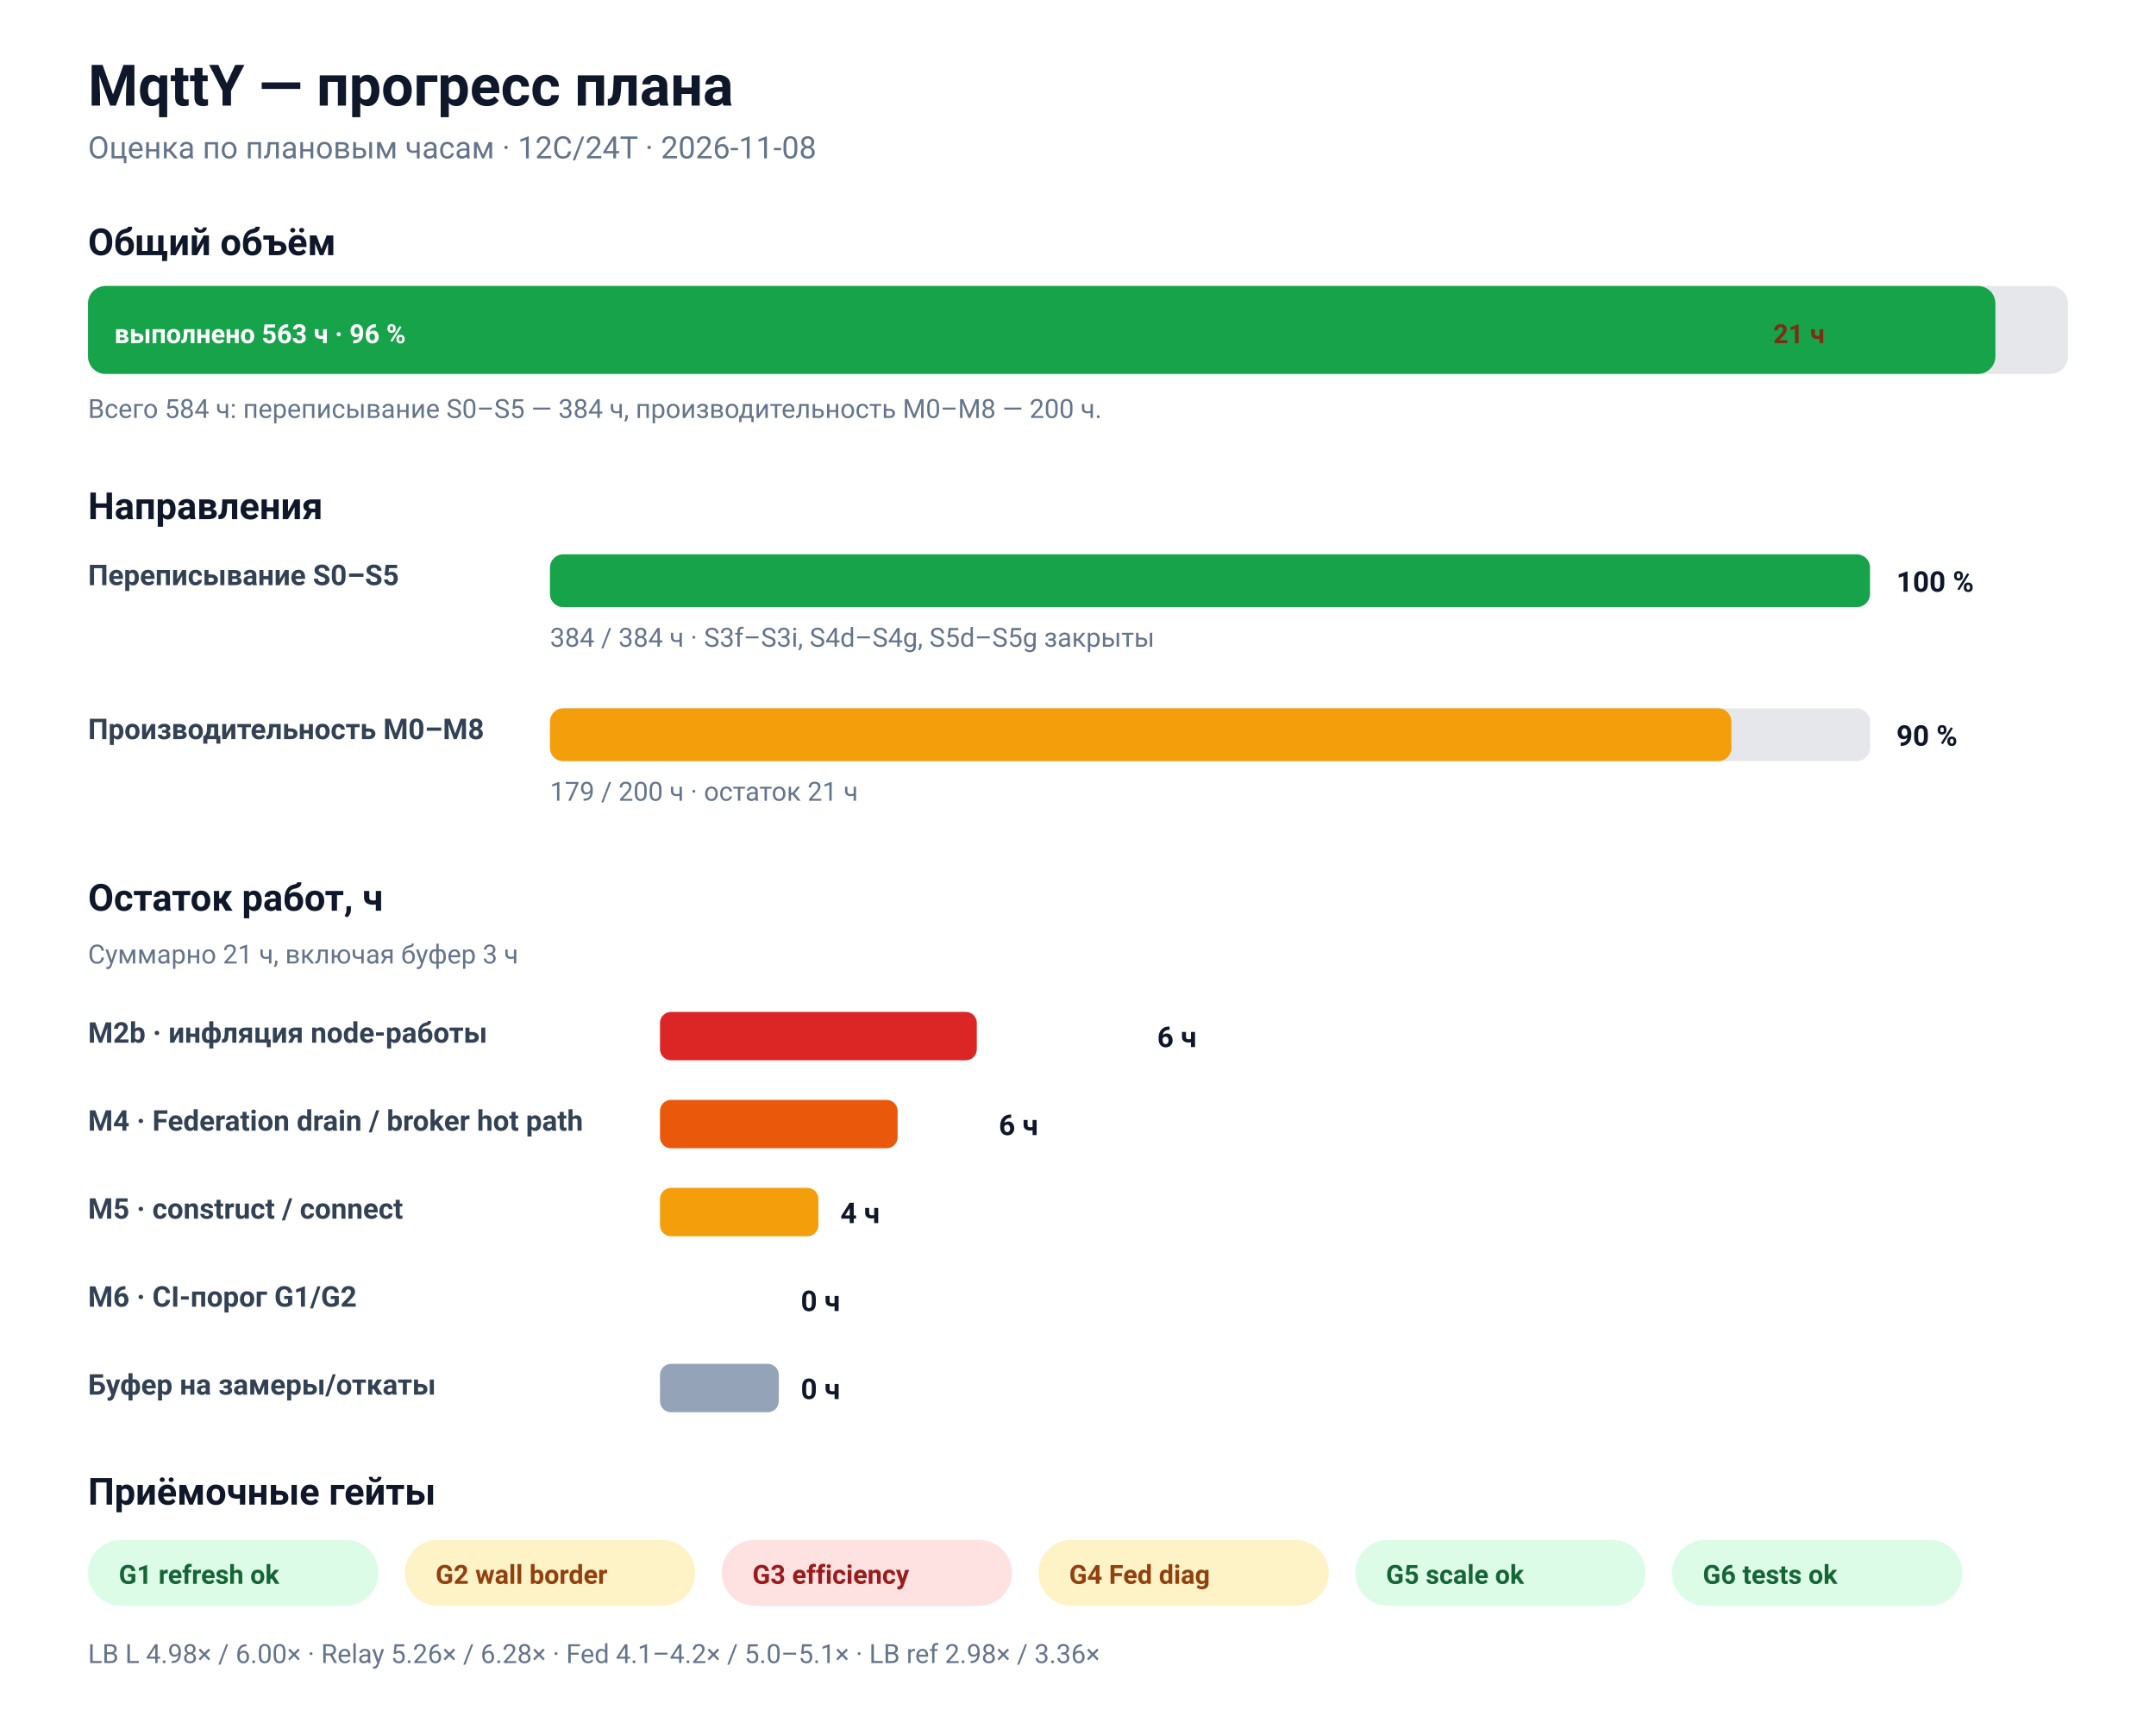
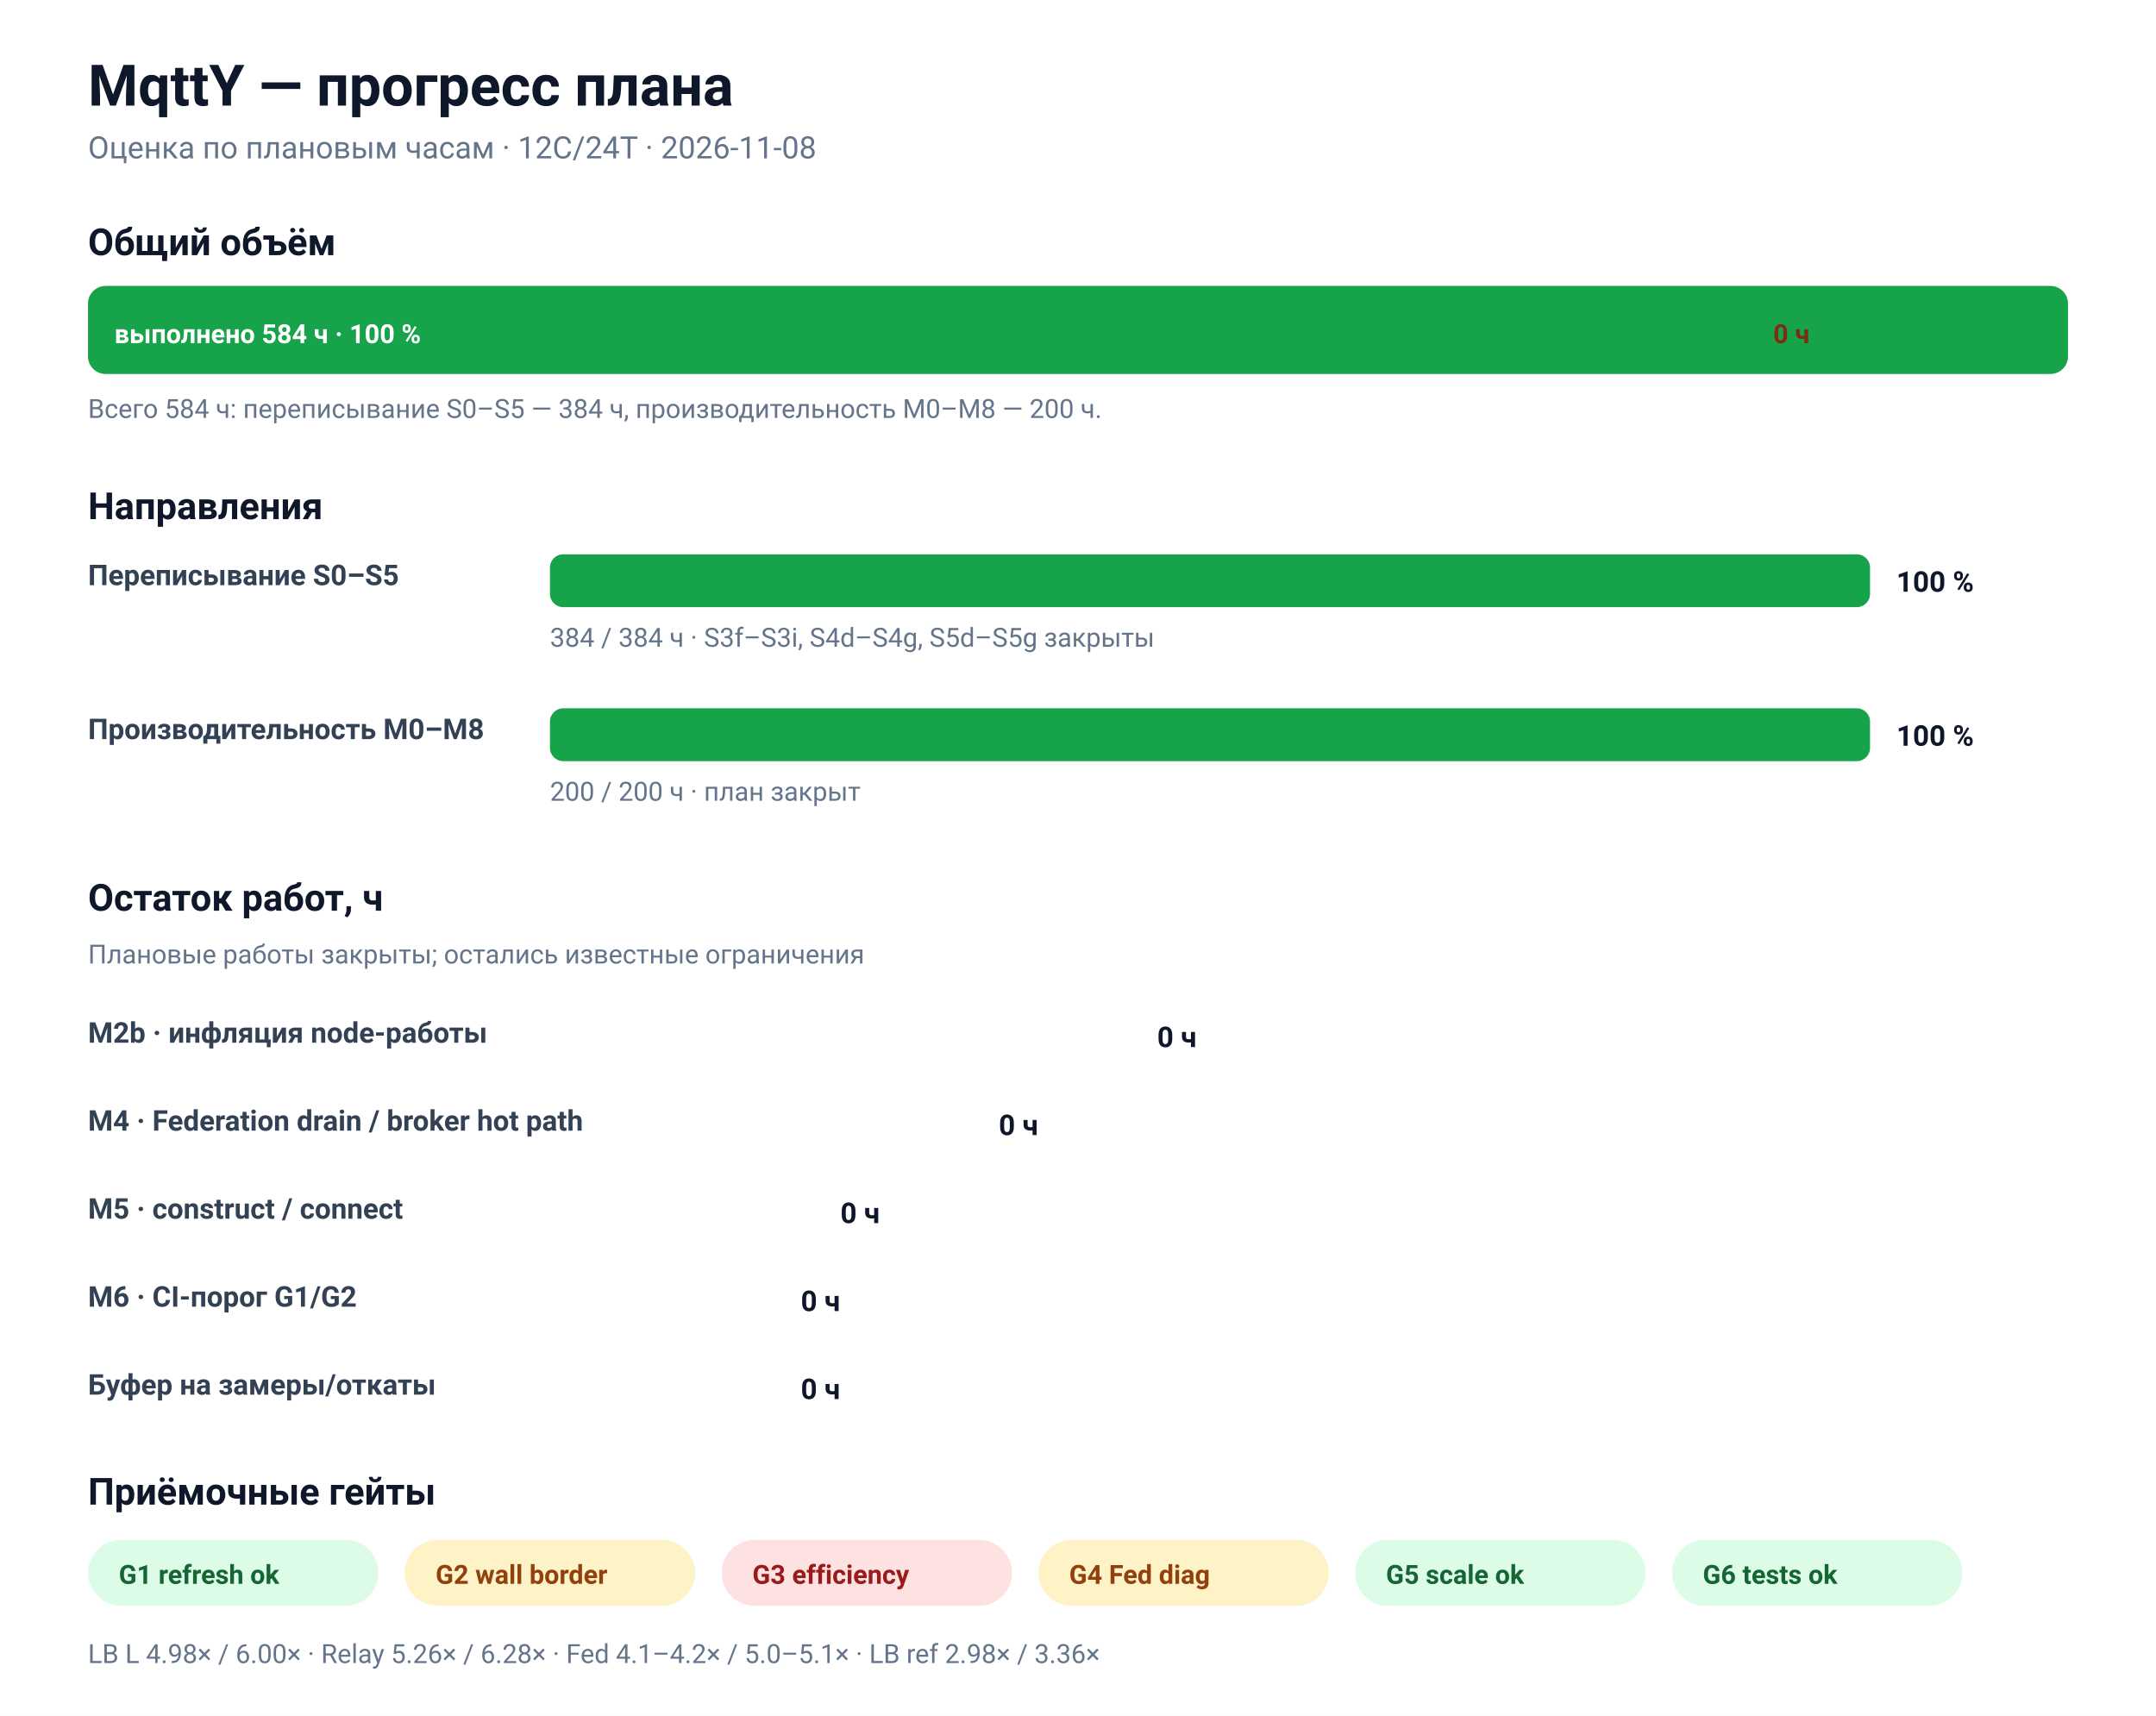
<svg xmlns="http://www.w3.org/2000/svg" width="980" height="780" viewBox="0 0 980 780">
  <rect width="980" height="780" fill="#ffffff" />
  <style>
    .title { font: 700 26px system-ui, -apple-system, Segoe UI, Roboto, sans-serif; fill: #0f172a; }
    .sub { font: 400 14px system-ui, -apple-system, Segoe UI, Roboto, sans-serif; fill: #64748b; }
    .h2 { font: 700 17px system-ui, -apple-system, Segoe UI, Roboto, sans-serif; fill: #0f172a; }
    .label { font: 600 13px system-ui, -apple-system, Segoe UI, Roboto, sans-serif; fill: #334155; }
    .value { font: 600 13px system-ui, -apple-system, Segoe UI, Roboto, sans-serif; fill: #0f172a; }
    .small { font: 400 12px system-ui, -apple-system, Segoe UI, Roboto, sans-serif; fill: #64748b; }
    .chip { font: 600 12px system-ui, -apple-system, Segoe UI, Roboto, sans-serif; }
  </style>
  <text x="40" y="48" class="title">MqttY — прогресс плана</text>
  <text x="40" y="72" class="sub">Оценка по плановым часам · 12C/24T · 2026-11-08</text>
  <text x="40" y="116" class="h2">Общий объём</text>
  <rect x="40" y="130" width="900" height="40" rx="8" fill="#e5e7eb" />
-   <rect x="40" y="130" width="867" height="40" rx="8" fill="#16a34a" />
-   <text x="52" y="156" class="chip" fill="#ffffff">выполнено 563 ч · 96 %</text>
-   <text x="806" y="156" class="chip" fill="#7c2d12">21 ч</text>
+   <rect x="40" y="130" width="900" height="40" rx="8" fill="#16a34a" />
+   <text x="52" y="156" class="chip" fill="#ffffff">выполнено 584 ч · 100 %</text>
+   <text x="806" y="156" class="chip" fill="#7c2d12">0 ч</text>
  <text x="40" y="190" class="small">Всего 584 ч: переписывание S0–S5 — 384 ч, производительность M0–M8 — 200 ч.</text>
  <text x="40" y="236" class="h2">Направления</text>
  <text x="40" y="266" class="label">Переписывание S0–S5</text>
  <rect x="250" y="252" width="600" height="24" rx="6" fill="#e5e7eb" />
  <rect x="250" y="252" width="600" height="24" rx="6" fill="#16a34a" />
  <text x="862" y="269" class="value">100 %</text>
  <text x="250" y="294" class="small">384 / 384 ч · S3f–S3i, S4d–S4g, S5d–S5g закрыты</text>
  <text x="40" y="336" class="label">Производительность M0–M8</text>
  <rect x="250" y="322" width="600" height="24" rx="6" fill="#e5e7eb" />
-   <rect x="250" y="322" width="537" height="24" rx="6" fill="#f59e0b" />
-   <text x="862" y="339" class="value">90 %</text>
-   <text x="250" y="364" class="small">179 / 200 ч · остаток 21 ч</text>
+   <rect x="250" y="322" width="600" height="24" rx="6" fill="#16a34a" />
+   <text x="862" y="339" class="value">100 %</text>
+   <text x="250" y="364" class="small">200 / 200 ч · план закрыт</text>
  <text x="40" y="414" class="h2">Остаток работ, ч</text>
-   <text x="40" y="438" class="small">Суммарно 21 ч, включая буфер 3 ч</text>
+   <text x="40" y="438" class="small">Плановые работы закрыты; остались известные ограничения</text>
  <text x="40" y="474" class="label">M2b · инфляция node-работы</text>
-   <rect x="300" y="460" width="144" height="22" rx="5" fill="#dc2626" />
-   <text x="526" y="476" class="value">6 ч</text>
+   <rect x="300" y="460" width="0" height="22" rx="5" fill="#dc2626" />
+   <text x="526" y="476" class="value">0 ч</text>
  <text x="40" y="514" class="label">M4 · Federation drain / broker hot path</text>
-   <rect x="300" y="500" width="108" height="22" rx="5" fill="#ea580c" />
-   <text x="454" y="516" class="value">6 ч</text>
+   <rect x="300" y="500" width="0" height="22" rx="5" fill="#ea580c" />
+   <text x="454" y="516" class="value">0 ч</text>
  <text x="40" y="554" class="label">M5 · construct / connect</text>
-   <rect x="300" y="540" width="72" height="22" rx="5" fill="#f59e0b" />
-   <text x="382" y="556" class="value">4 ч</text>
+   <rect x="300" y="540" width="0" height="22" rx="5" fill="#f59e0b" />
+   <text x="382" y="556" class="value">0 ч</text>
  <text x="40" y="594" class="label">M6 · CI-порог G1/G2</text>
  <rect x="300" y="580" width="0" height="22" rx="5" fill="#eab308" />
  <text x="364" y="596" class="value">0 ч</text>
  <text x="40" y="634" class="label">Буфер на замеры/откаты</text>
-   <rect x="300" y="620" width="54" height="22" rx="5" fill="#94a3b8" />
+   <rect x="300" y="620" width="0" height="22" rx="5" fill="#94a3b8" />
  <text x="364" y="636" class="value">0 ч</text>
  <text x="40" y="684" class="h2">Приёмочные гейты</text>
  <g transform="translate(40,700)">
    <rect x="0" y="0" width="132" height="30" rx="15" fill="#dcfce7" />
    <text x="14" y="20" class="chip" fill="#166534">G1 refresh  ok</text>
    <rect x="144" y="0" width="132" height="30" rx="15" fill="#fef3c7" />
    <text x="158" y="20" class="chip" fill="#92400e">G2 wall  border</text>
    <rect x="288" y="0" width="132" height="30" rx="15" fill="#fee2e2" />
    <text x="302" y="20" class="chip" fill="#991b1b">G3 efficiency</text>
    <rect x="432" y="0" width="132" height="30" rx="15" fill="#fef3c7" />
    <text x="446" y="20" class="chip" fill="#92400e">G4 Fed diag</text>
    <rect x="576" y="0" width="132" height="30" rx="15" fill="#dcfce7" />
    <text x="590" y="20" class="chip" fill="#166534">G5 scale  ok</text>
    <rect x="720" y="0" width="132" height="30" rx="15" fill="#dcfce7" />
    <text x="734" y="20" class="chip" fill="#166534">G6 tests  ok</text>
  </g>
  <text x="40" y="756" class="small">LB L 4.98× / 6.00× · Relay 5.26× / 6.28× · Fed 4.1–4.2× / 5.0–5.1× · LB ref 2.98× / 3.36×</text>
</svg>
